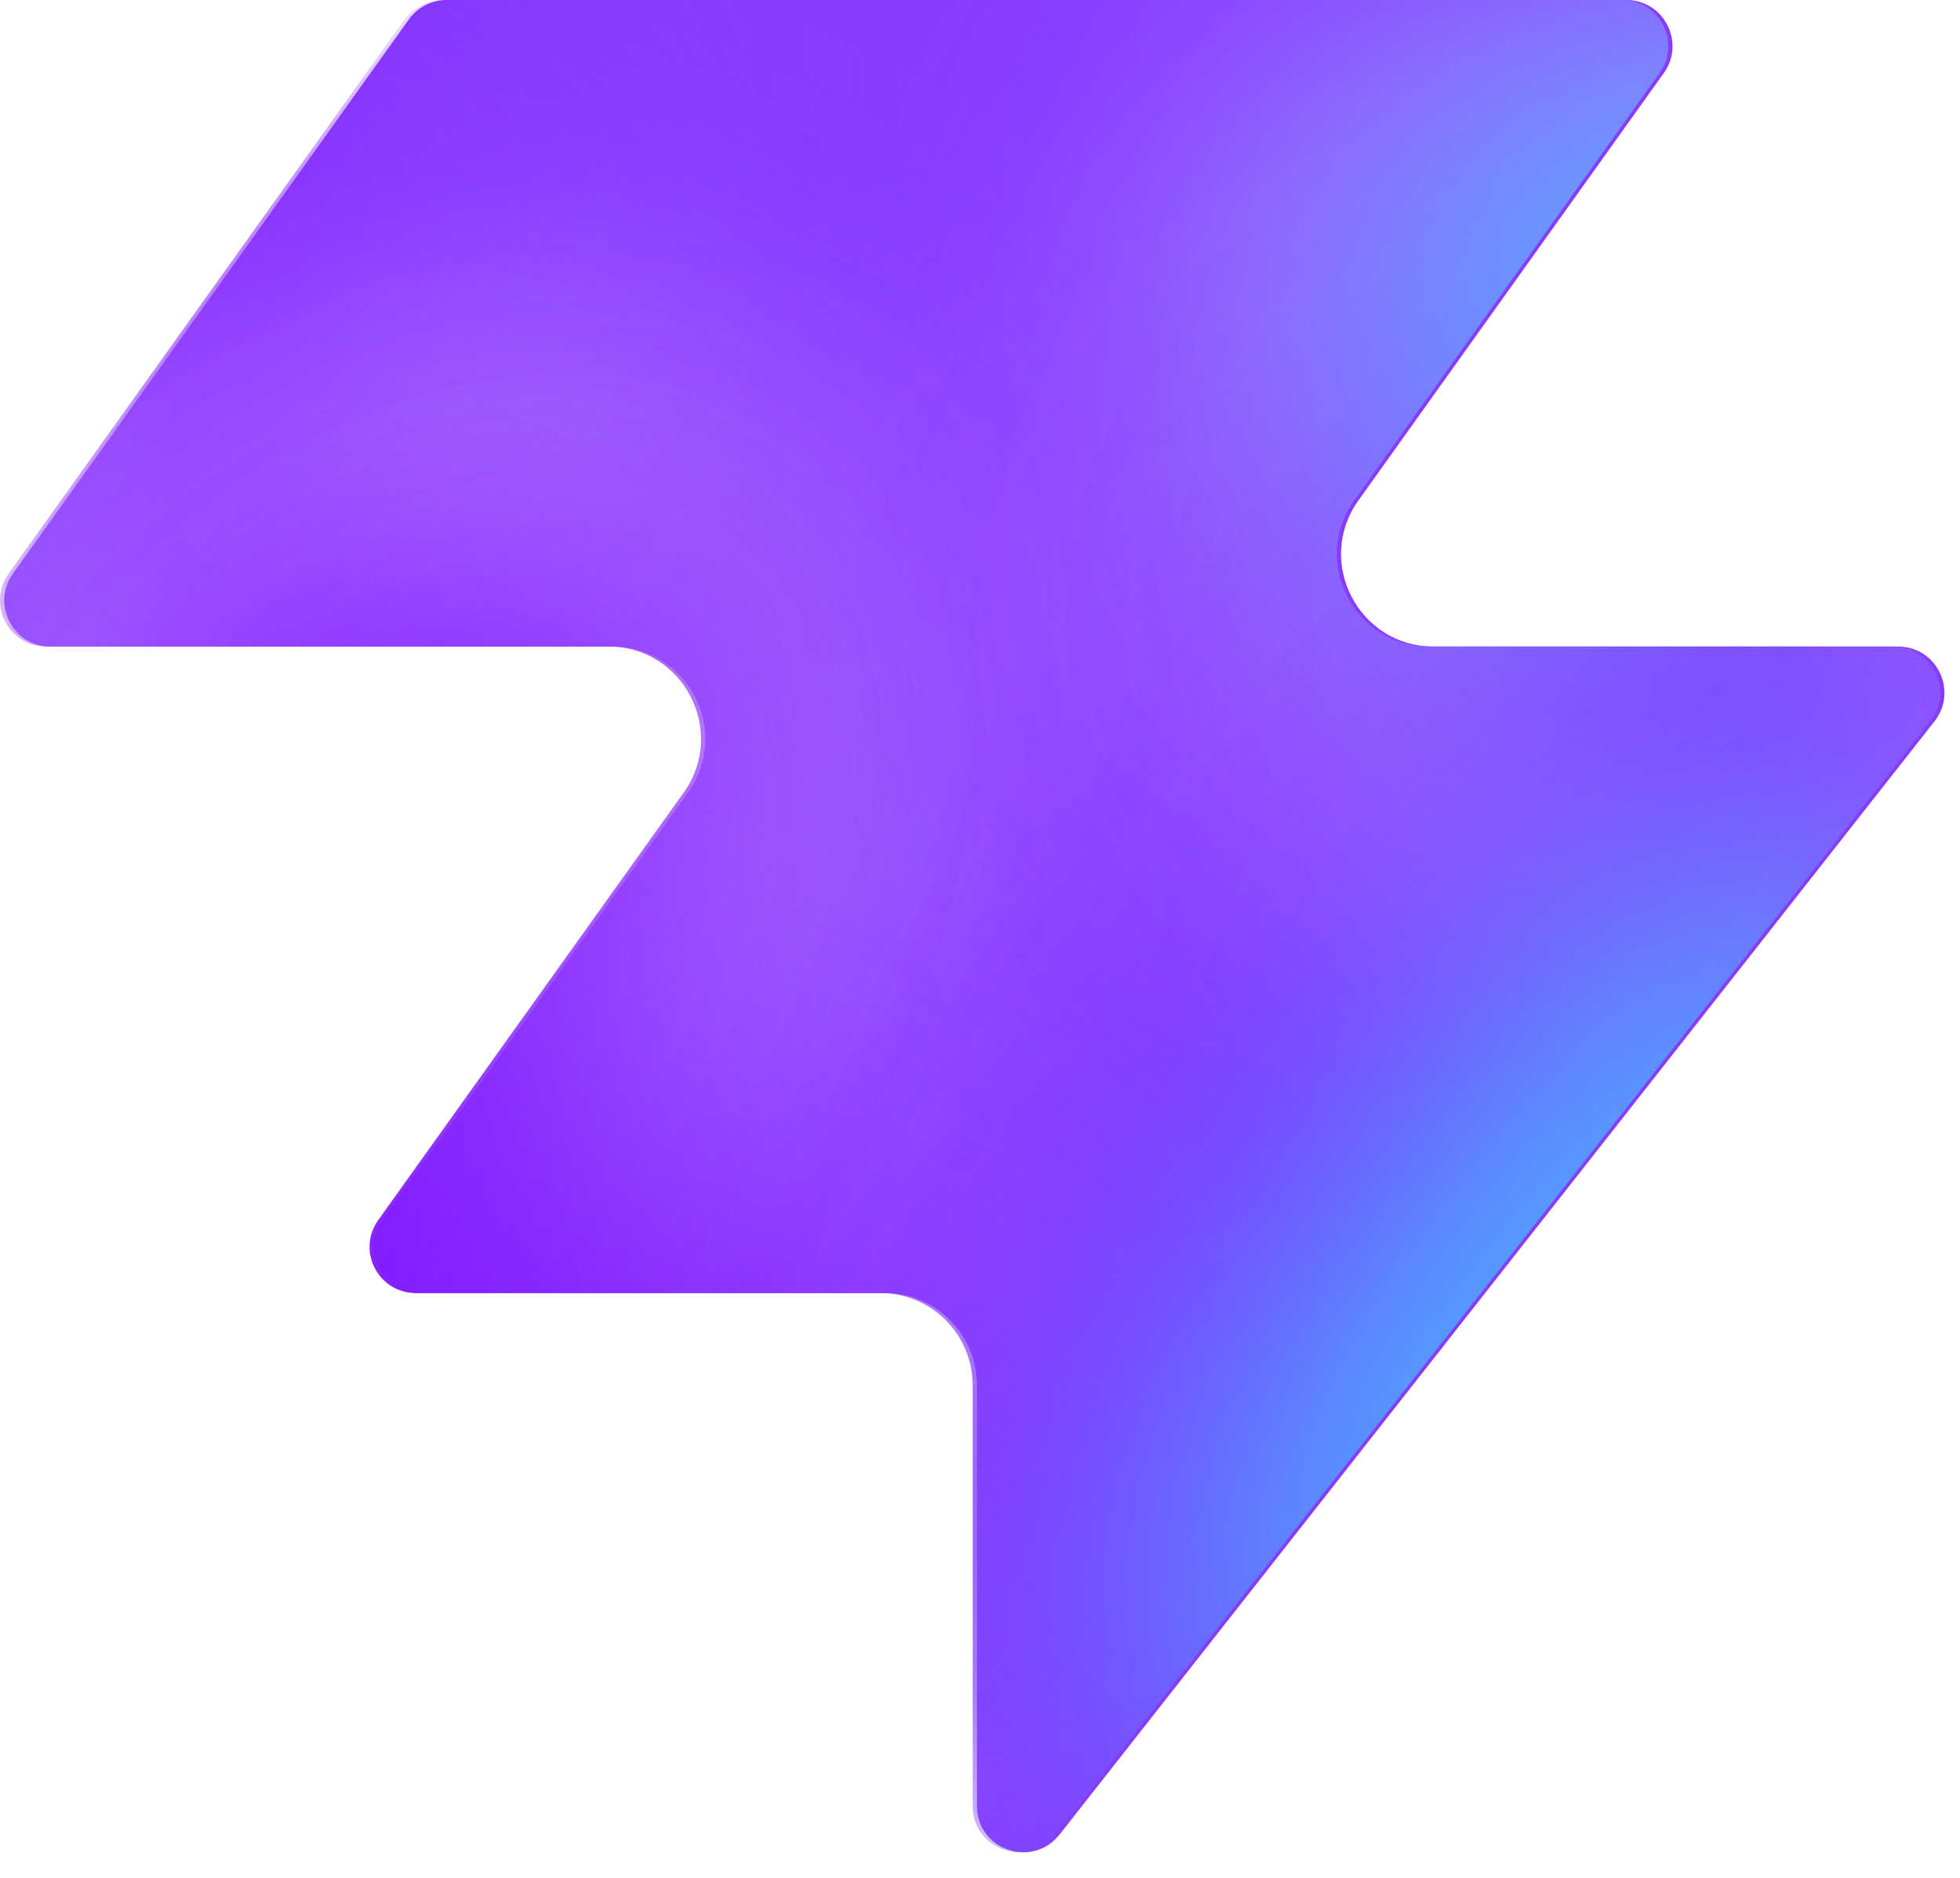
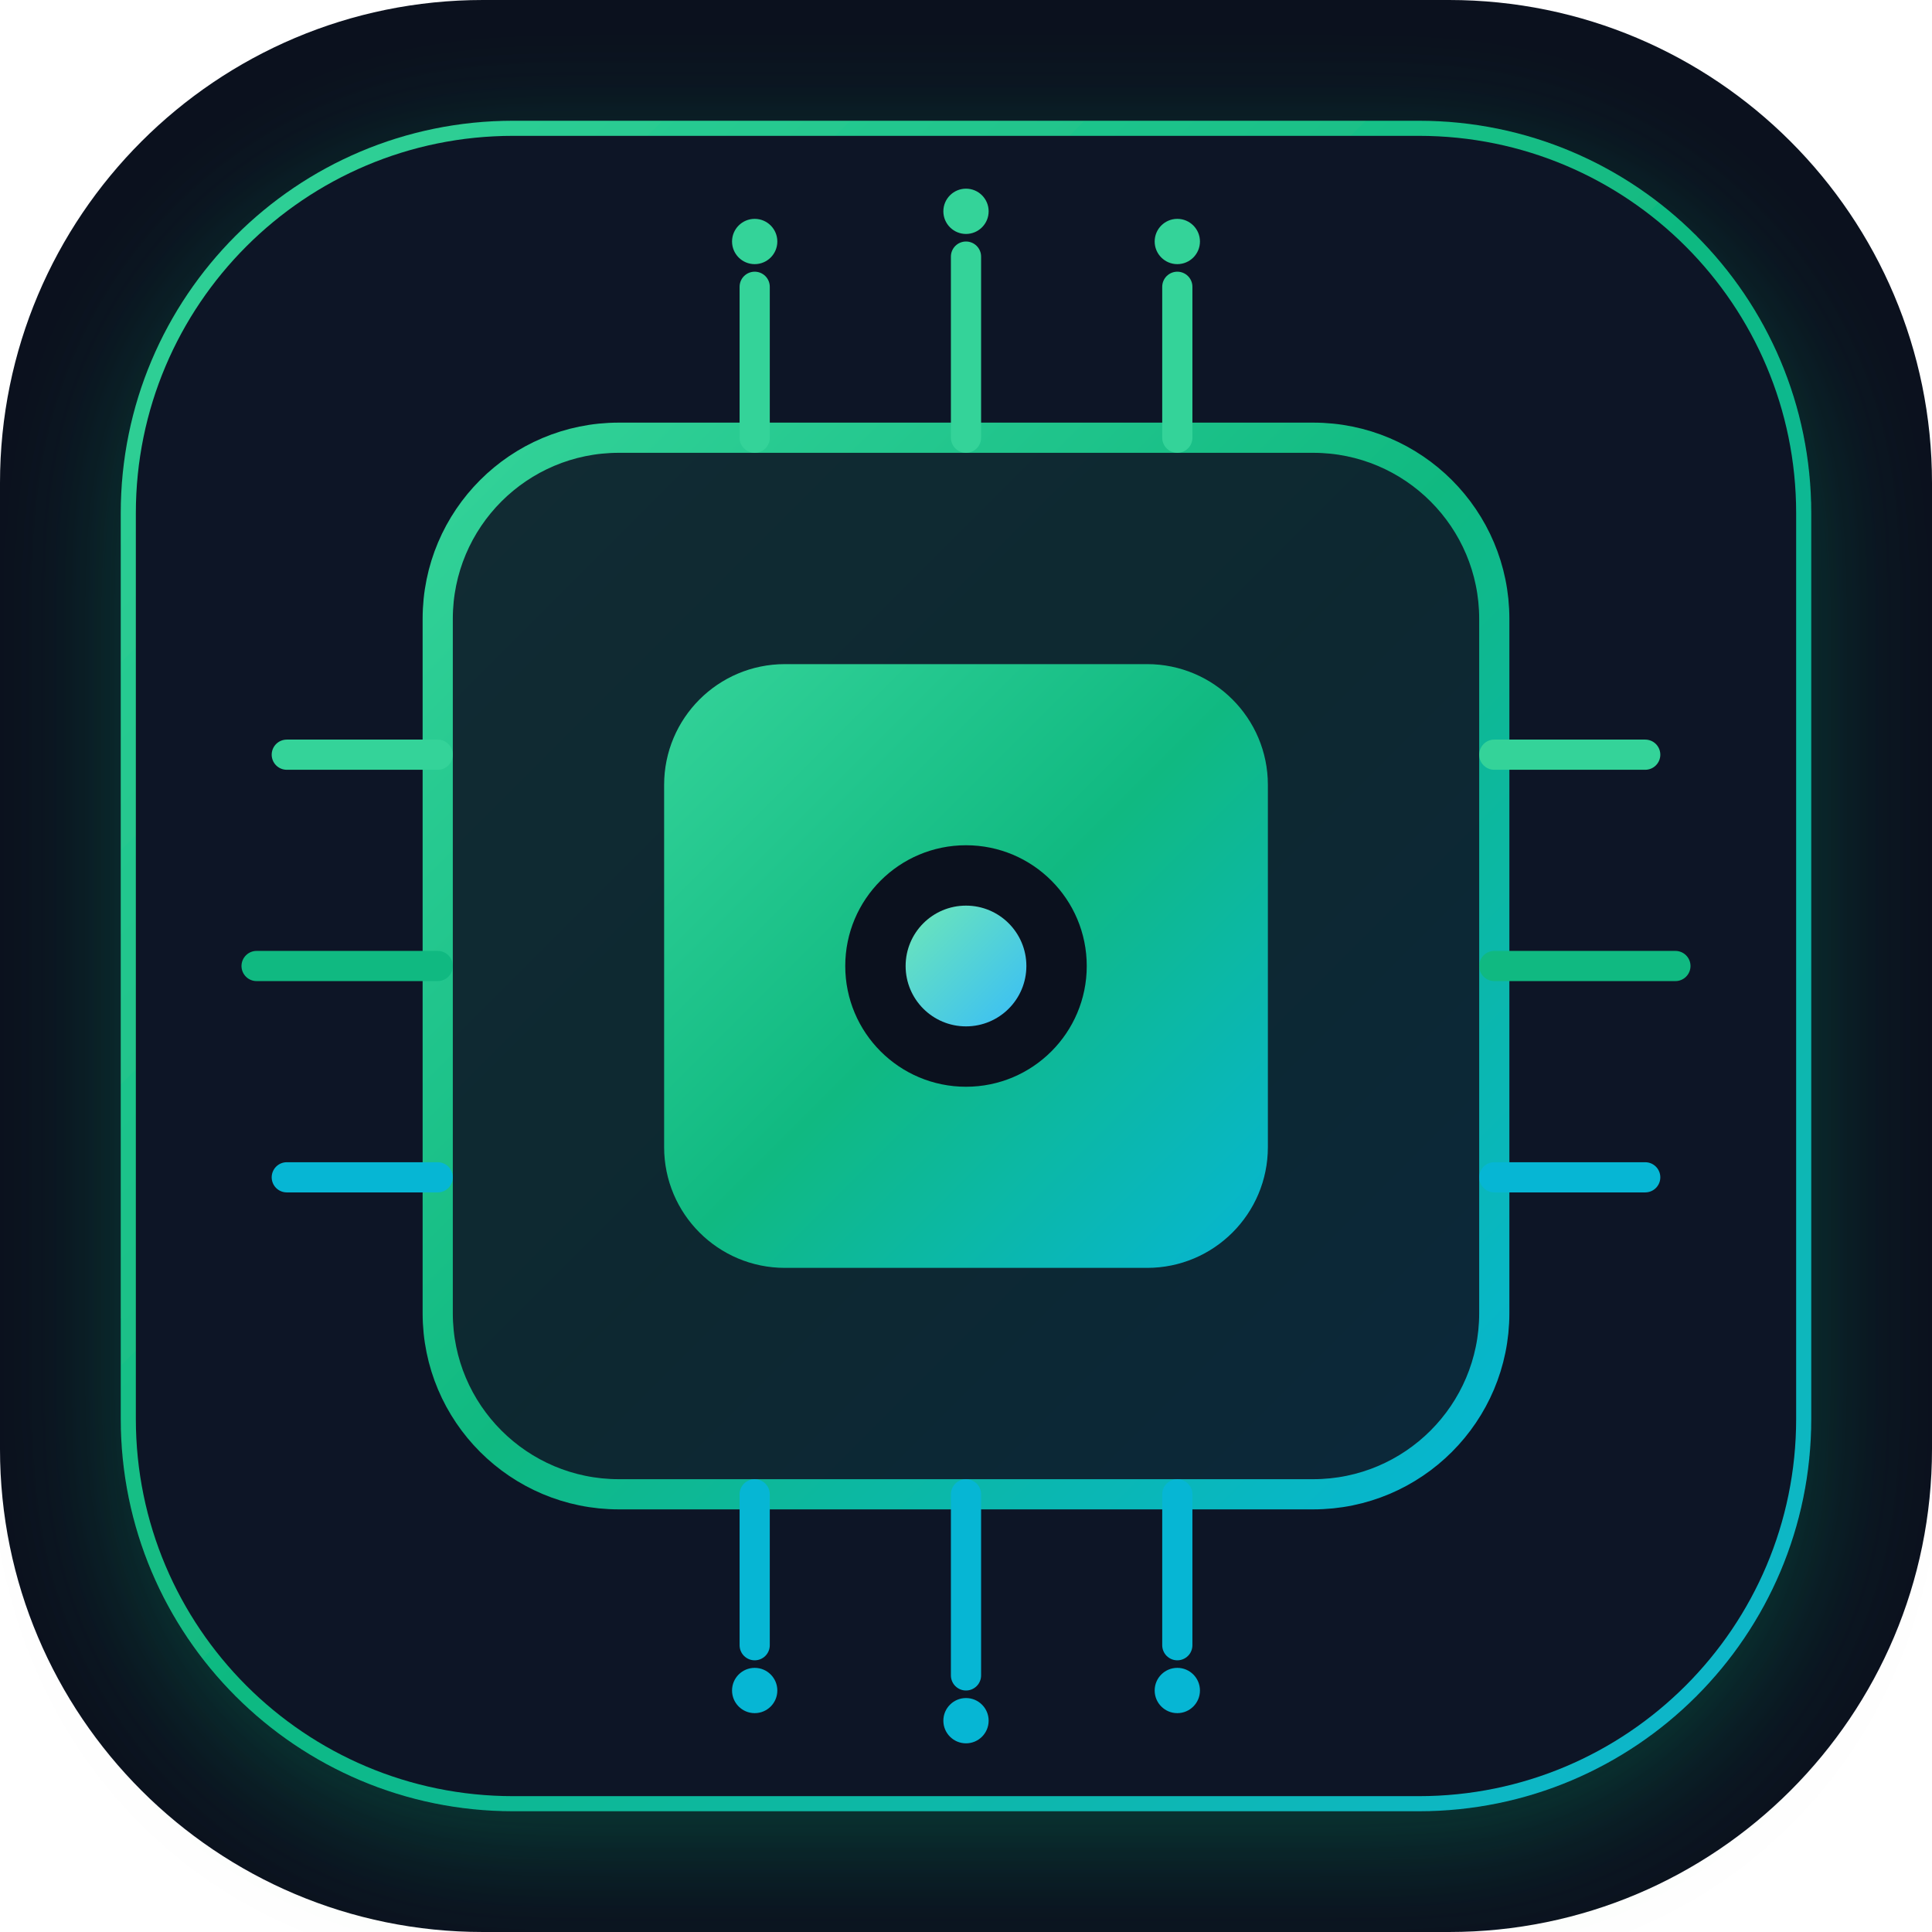
- <svg xmlns="http://www.w3.org/2000/svg" width="48" height="46" fill="none" viewBox="0 0 48 46">
-   <path fill="#863bff" d="M25.946 44.938c-.664.845-2.021.375-2.021-.698V33.937a2.26 2.26 0 0 0-2.262-2.262H10.287c-.92 0-1.456-1.04-.92-1.788l7.48-10.471c1.07-1.497 0-3.578-1.842-3.578H1.237c-.92 0-1.456-1.04-.92-1.788L10.013.474c.214-.297.556-.474.92-.474h28.894c.92 0 1.456 1.04.92 1.788l-7.48 10.471c-1.07 1.498 0 3.579 1.842 3.579h11.377c.943 0 1.473 1.088.89 1.83L25.947 44.94z" style="fill:#863bff;fill:color(display-p3 .525 .23 1);fill-opacity:1" />
-   <mask id="a" width="48" height="46" x="0" y="0" maskUnits="userSpaceOnUse" style="mask-type:alpha">
-     <path fill="#000" d="M25.842 44.938c-.664.844-2.021.375-2.021-.698V33.937a2.26 2.26 0 0 0-2.262-2.262H10.183c-.92 0-1.456-1.04-.92-1.788l7.48-10.471c1.07-1.498 0-3.579-1.842-3.579H1.133c-.92 0-1.456-1.04-.92-1.787L9.91.473c.214-.297.556-.474.92-.474h28.894c.92 0 1.456 1.04.92 1.788l-7.48 10.471c-1.07 1.498 0 3.578 1.842 3.578h11.377c.943 0 1.473 1.088.89 1.832L25.843 44.94z" style="fill:#000;fill-opacity:1" />
-   </mask>
-   <g mask="url(#a)">
-     <g filter="url(#b)">
-       <ellipse cx="5.508" cy="14.704" fill="#ede6ff" rx="5.508" ry="14.704" style="fill:#ede6ff;fill:color(display-p3 .927 .903 1);fill-opacity:1" transform="matrix(.00324 1 1 -.00324 -4.47 31.516)" />
-     </g>
-     <g filter="url(#c)">
-       <ellipse cx="10.399" cy="29.851" fill="#ede6ff" rx="10.399" ry="29.851" style="fill:#ede6ff;fill:color(display-p3 .927 .903 1);fill-opacity:1" transform="matrix(.00324 1 1 -.00324 -39.328 7.883)" />
-     </g>
-     <g filter="url(#d)">
-       <ellipse cx="5.508" cy="30.487" fill="#7e14ff" rx="5.508" ry="30.487" style="fill:#7e14ff;fill:color(display-p3 .492 .077 1);fill-opacity:1" transform="rotate(89.814 -25.913 -14.639)scale(1 -1)" />
-     </g>
-     <g filter="url(#e)">
-       <ellipse cx="5.508" cy="30.599" fill="#7e14ff" rx="5.508" ry="30.599" style="fill:#7e14ff;fill:color(display-p3 .492 .077 1);fill-opacity:1" transform="rotate(89.814 -32.644 -3.334)scale(1 -1)" />
-     </g>
-     <g filter="url(#f)">
-       <ellipse cx="5.508" cy="30.599" fill="#7e14ff" rx="5.508" ry="30.599" style="fill:#7e14ff;fill:color(display-p3 .492 .077 1);fill-opacity:1" transform="matrix(.00324 1 1 -.00324 -34.34 30.47)" />
-     </g>
-     <g filter="url(#g)">
-       <ellipse cx="14.072" cy="22.078" fill="#ede6ff" rx="14.072" ry="22.078" style="fill:#ede6ff;fill:color(display-p3 .927 .903 1);fill-opacity:1" transform="rotate(93.35 24.506 48.493)scale(-1 1)" />
-     </g>
-     <g filter="url(#h)">
-       <ellipse cx="3.47" cy="21.501" fill="#7e14ff" rx="3.47" ry="21.501" style="fill:#7e14ff;fill:color(display-p3 .492 .077 1);fill-opacity:1" transform="rotate(89.009 28.708 47.59)scale(-1 1)" />
-     </g>
-     <g filter="url(#i)">
-       <ellipse cx="3.47" cy="21.501" fill="#7e14ff" rx="3.47" ry="21.501" style="fill:#7e14ff;fill:color(display-p3 .492 .077 1);fill-opacity:1" transform="rotate(89.009 28.708 47.59)scale(-1 1)" />
-     </g>
-     <g filter="url(#j)">
-       <ellipse cx=".387" cy="8.972" fill="#7e14ff" rx="4.407" ry="29.108" style="fill:#7e14ff;fill:color(display-p3 .492 .077 1);fill-opacity:1" transform="rotate(39.51 .387 8.972)" />
-     </g>
-     <g filter="url(#k)">
-       <ellipse cx="47.523" cy="-6.092" fill="#7e14ff" rx="4.407" ry="29.108" style="fill:#7e14ff;fill:color(display-p3 .492 .077 1);fill-opacity:1" transform="rotate(37.892 47.523 -6.092)" />
-     </g>
-     <g filter="url(#l)">
-       <ellipse cx="41.412" cy="6.333" fill="#47bfff" rx="5.971" ry="9.665" style="fill:#47bfff;fill:color(display-p3 .28 .748 1);fill-opacity:1" transform="rotate(37.892 41.412 6.333)" />
-     </g>
-     <g filter="url(#m)">
-       <ellipse cx="-1.879" cy="38.332" fill="#7e14ff" rx="4.407" ry="29.108" style="fill:#7e14ff;fill:color(display-p3 .492 .077 1);fill-opacity:1" transform="rotate(37.892 -1.88 38.332)" />
-     </g>
-     <g filter="url(#n)">
-       <ellipse cx="-1.879" cy="38.332" fill="#7e14ff" rx="4.407" ry="29.108" style="fill:#7e14ff;fill:color(display-p3 .492 .077 1);fill-opacity:1" transform="rotate(37.892 -1.88 38.332)" />
-     </g>
-     <g filter="url(#o)">
-       <ellipse cx="35.651" cy="29.907" fill="#7e14ff" rx="4.407" ry="29.108" style="fill:#7e14ff;fill:color(display-p3 .492 .077 1);fill-opacity:1" transform="rotate(37.892 35.651 29.907)" />
-     </g>
-     <g filter="url(#p)">
-       <ellipse cx="38.418" cy="32.4" fill="#47bfff" rx="5.971" ry="15.297" style="fill:#47bfff;fill:color(display-p3 .28 .748 1);fill-opacity:1" transform="rotate(37.892 38.418 32.4)" />
-     </g>
-   </g>
+ <svg xmlns="http://www.w3.org/2000/svg" viewBox="0 0 512 512" width="512" height="512">
  <defs>
-     <filter id="b" width="60.045" height="41.654" x="-19.77" y="16.149" color-interpolation-filters="sRGB" filterUnits="userSpaceOnUse">
-       <feFlood flood-opacity="0" result="BackgroundImageFix" />
-       <feBlend in="SourceGraphic" in2="BackgroundImageFix" result="shape" />
-       <feGaussianBlur result="effect1_foregroundBlur_2002_17158" stdDeviation="7.659" />
-     </filter>
-     <filter id="c" width="90.34" height="51.437" x="-54.613" y="-7.533" color-interpolation-filters="sRGB" filterUnits="userSpaceOnUse">
-       <feFlood flood-opacity="0" result="BackgroundImageFix" />
-       <feBlend in="SourceGraphic" in2="BackgroundImageFix" result="shape" />
-       <feGaussianBlur result="effect1_foregroundBlur_2002_17158" stdDeviation="7.659" />
-     </filter>
-     <filter id="d" width="79.355" height="29.4" x="-49.64" y="2.03" color-interpolation-filters="sRGB" filterUnits="userSpaceOnUse">
-       <feFlood flood-opacity="0" result="BackgroundImageFix" />
-       <feBlend in="SourceGraphic" in2="BackgroundImageFix" result="shape" />
-       <feGaussianBlur result="effect1_foregroundBlur_2002_17158" stdDeviation="4.596" />
-     </filter>
-     <filter id="e" width="79.579" height="29.4" x="-45.045" y="20.029" color-interpolation-filters="sRGB" filterUnits="userSpaceOnUse">
-       <feFlood flood-opacity="0" result="BackgroundImageFix" />
-       <feBlend in="SourceGraphic" in2="BackgroundImageFix" result="shape" />
-       <feGaussianBlur result="effect1_foregroundBlur_2002_17158" stdDeviation="4.596" />
-     </filter>
-     <filter id="f" width="79.579" height="29.4" x="-43.513" y="21.178" color-interpolation-filters="sRGB" filterUnits="userSpaceOnUse">
-       <feFlood flood-opacity="0" result="BackgroundImageFix" />
-       <feBlend in="SourceGraphic" in2="BackgroundImageFix" result="shape" />
-       <feGaussianBlur result="effect1_foregroundBlur_2002_17158" stdDeviation="4.596" />
-     </filter>
-     <filter id="g" width="74.749" height="58.852" x="15.756" y="-17.901" color-interpolation-filters="sRGB" filterUnits="userSpaceOnUse">
-       <feFlood flood-opacity="0" result="BackgroundImageFix" />
-       <feBlend in="SourceGraphic" in2="BackgroundImageFix" result="shape" />
-       <feGaussianBlur result="effect1_foregroundBlur_2002_17158" stdDeviation="7.659" />
-     </filter>
-     <filter id="h" width="61.377" height="25.362" x="23.548" y="2.284" color-interpolation-filters="sRGB" filterUnits="userSpaceOnUse">
-       <feFlood flood-opacity="0" result="BackgroundImageFix" />
-       <feBlend in="SourceGraphic" in2="BackgroundImageFix" result="shape" />
-       <feGaussianBlur result="effect1_foregroundBlur_2002_17158" stdDeviation="4.596" />
-     </filter>
-     <filter id="i" width="61.377" height="25.362" x="23.548" y="2.284" color-interpolation-filters="sRGB" filterUnits="userSpaceOnUse">
-       <feFlood flood-opacity="0" result="BackgroundImageFix" />
-       <feBlend in="SourceGraphic" in2="BackgroundImageFix" result="shape" />
-       <feGaussianBlur result="effect1_foregroundBlur_2002_17158" stdDeviation="4.596" />
-     </filter>
-     <filter id="j" width="56.045" height="63.649" x="-27.636" y="-22.853" color-interpolation-filters="sRGB" filterUnits="userSpaceOnUse">
-       <feFlood flood-opacity="0" result="BackgroundImageFix" />
-       <feBlend in="SourceGraphic" in2="BackgroundImageFix" result="shape" />
-       <feGaussianBlur result="effect1_foregroundBlur_2002_17158" stdDeviation="4.596" />
-     </filter>
-     <filter id="k" width="54.814" height="64.646" x="20.116" y="-38.415" color-interpolation-filters="sRGB" filterUnits="userSpaceOnUse">
-       <feFlood flood-opacity="0" result="BackgroundImageFix" />
-       <feBlend in="SourceGraphic" in2="BackgroundImageFix" result="shape" />
-       <feGaussianBlur result="effect1_foregroundBlur_2002_17158" stdDeviation="4.596" />
-     </filter>
-     <filter id="l" width="33.541" height="35.313" x="24.641" y="-11.323" color-interpolation-filters="sRGB" filterUnits="userSpaceOnUse">
-       <feFlood flood-opacity="0" result="BackgroundImageFix" />
-       <feBlend in="SourceGraphic" in2="BackgroundImageFix" result="shape" />
-       <feGaussianBlur result="effect1_foregroundBlur_2002_17158" stdDeviation="4.596" />
-     </filter>
-     <filter id="m" width="54.814" height="64.646" x="-29.286" y="6.009" color-interpolation-filters="sRGB" filterUnits="userSpaceOnUse">
-       <feFlood flood-opacity="0" result="BackgroundImageFix" />
-       <feBlend in="SourceGraphic" in2="BackgroundImageFix" result="shape" />
-       <feGaussianBlur result="effect1_foregroundBlur_2002_17158" stdDeviation="4.596" />
-     </filter>
-     <filter id="n" width="54.814" height="64.646" x="-29.286" y="6.009" color-interpolation-filters="sRGB" filterUnits="userSpaceOnUse">
-       <feFlood flood-opacity="0" result="BackgroundImageFix" />
-       <feBlend in="SourceGraphic" in2="BackgroundImageFix" result="shape" />
-       <feGaussianBlur result="effect1_foregroundBlur_2002_17158" stdDeviation="4.596" />
-     </filter>
-     <filter id="o" width="54.814" height="64.646" x="8.244" y="-2.416" color-interpolation-filters="sRGB" filterUnits="userSpaceOnUse">
-       <feFlood flood-opacity="0" result="BackgroundImageFix" />
-       <feBlend in="SourceGraphic" in2="BackgroundImageFix" result="shape" />
-       <feGaussianBlur result="effect1_foregroundBlur_2002_17158" stdDeviation="4.596" />
-     </filter>
-     <filter id="p" width="39.409" height="43.623" x="18.713" y="10.588" color-interpolation-filters="sRGB" filterUnits="userSpaceOnUse">
-       <feFlood flood-opacity="0" result="BackgroundImageFix" />
-       <feBlend in="SourceGraphic" in2="BackgroundImageFix" result="shape" />
-       <feGaussianBlur result="effect1_foregroundBlur_2002_17158" stdDeviation="4.596" />
+     <linearGradient id="fp-grad" x1="0%" y1="0%" x2="100%" y2="100%">
+       <stop offset="0%" stop-color="#34d399" />
+       <stop offset="50%" stop-color="#10b981" />
+       <stop offset="100%" stop-color="#06b6d4" />
+     </linearGradient>
+     <linearGradient id="fp-glow" x1="0%" y1="0%" x2="100%" y2="100%">
+       <stop offset="0%" stop-color="#6ee7b7" />
+       <stop offset="100%" stop-color="#38bdf8" />
+     </linearGradient>
+     <filter id="fp-shadow" x="-10%" y="-10%" width="120%" height="120%">
+       <feDropShadow dx="0" dy="8" stdDeviation="16" flood-color="#059669" flood-opacity="0.35" />
    </filter>
  </defs>
+   <rect width="512" height="512" rx="128" fill="#0b111e" />
+   <rect x="32" y="32" width="448" height="448" rx="104" fill="url(#fp-grad)" filter="url(#fp-shadow)" />
+   <rect x="36" y="36" width="440" height="440" rx="100" fill="#0d1526" />
+   <rect x="116" y="116" width="280" height="280" rx="48" fill="url(#fp-grad)" fill-opacity="0.12" stroke="url(#fp-grad)" stroke-width="8" />
+   <rect x="176" y="176" width="160" height="160" rx="32" fill="url(#fp-grad)" />
+   <circle cx="256" cy="256" r="32" fill="#0b111e" />
+   <circle cx="256" cy="256" r="16" fill="url(#fp-glow)" />
+   <line x1="200" y1="116" x2="200" y2="76" stroke="#34d399" stroke-width="8" stroke-linecap="round" />
+   <line x1="256" y1="116" x2="256" y2="68" stroke="#34d399" stroke-width="8" stroke-linecap="round" />
+   <line x1="312" y1="116" x2="312" y2="76" stroke="#34d399" stroke-width="8" stroke-linecap="round" />
+   <line x1="200" y1="396" x2="200" y2="436" stroke="#06b6d4" stroke-width="8" stroke-linecap="round" />
+   <line x1="256" y1="396" x2="256" y2="444" stroke="#06b6d4" stroke-width="8" stroke-linecap="round" />
+   <line x1="312" y1="396" x2="312" y2="436" stroke="#06b6d4" stroke-width="8" stroke-linecap="round" />
+   <line x1="116" y1="200" x2="76" y2="200" stroke="#34d399" stroke-width="8" stroke-linecap="round" />
+   <line x1="116" y1="256" x2="68" y2="256" stroke="#10b981" stroke-width="8" stroke-linecap="round" />
+   <line x1="116" y1="312" x2="76" y2="312" stroke="#06b6d4" stroke-width="8" stroke-linecap="round" />
+   <line x1="396" y1="200" x2="436" y2="200" stroke="#34d399" stroke-width="8" stroke-linecap="round" />
+   <line x1="396" y1="256" x2="444" y2="256" stroke="#10b981" stroke-width="8" stroke-linecap="round" />
+   <line x1="396" y1="312" x2="436" y2="312" stroke="#06b6d4" stroke-width="8" stroke-linecap="round" />
+   <circle cx="200" cy="64" r="6" fill="#34d399" />
+   <circle cx="256" cy="56" r="6" fill="#34d399" />
+   <circle cx="312" cy="64" r="6" fill="#34d399" />
+   <circle cx="200" cy="448" r="6" fill="#06b6d4" />
+   <circle cx="256" cy="456" r="6" fill="#06b6d4" />
+   <circle cx="312" cy="448" r="6" fill="#06b6d4" />
</svg>
